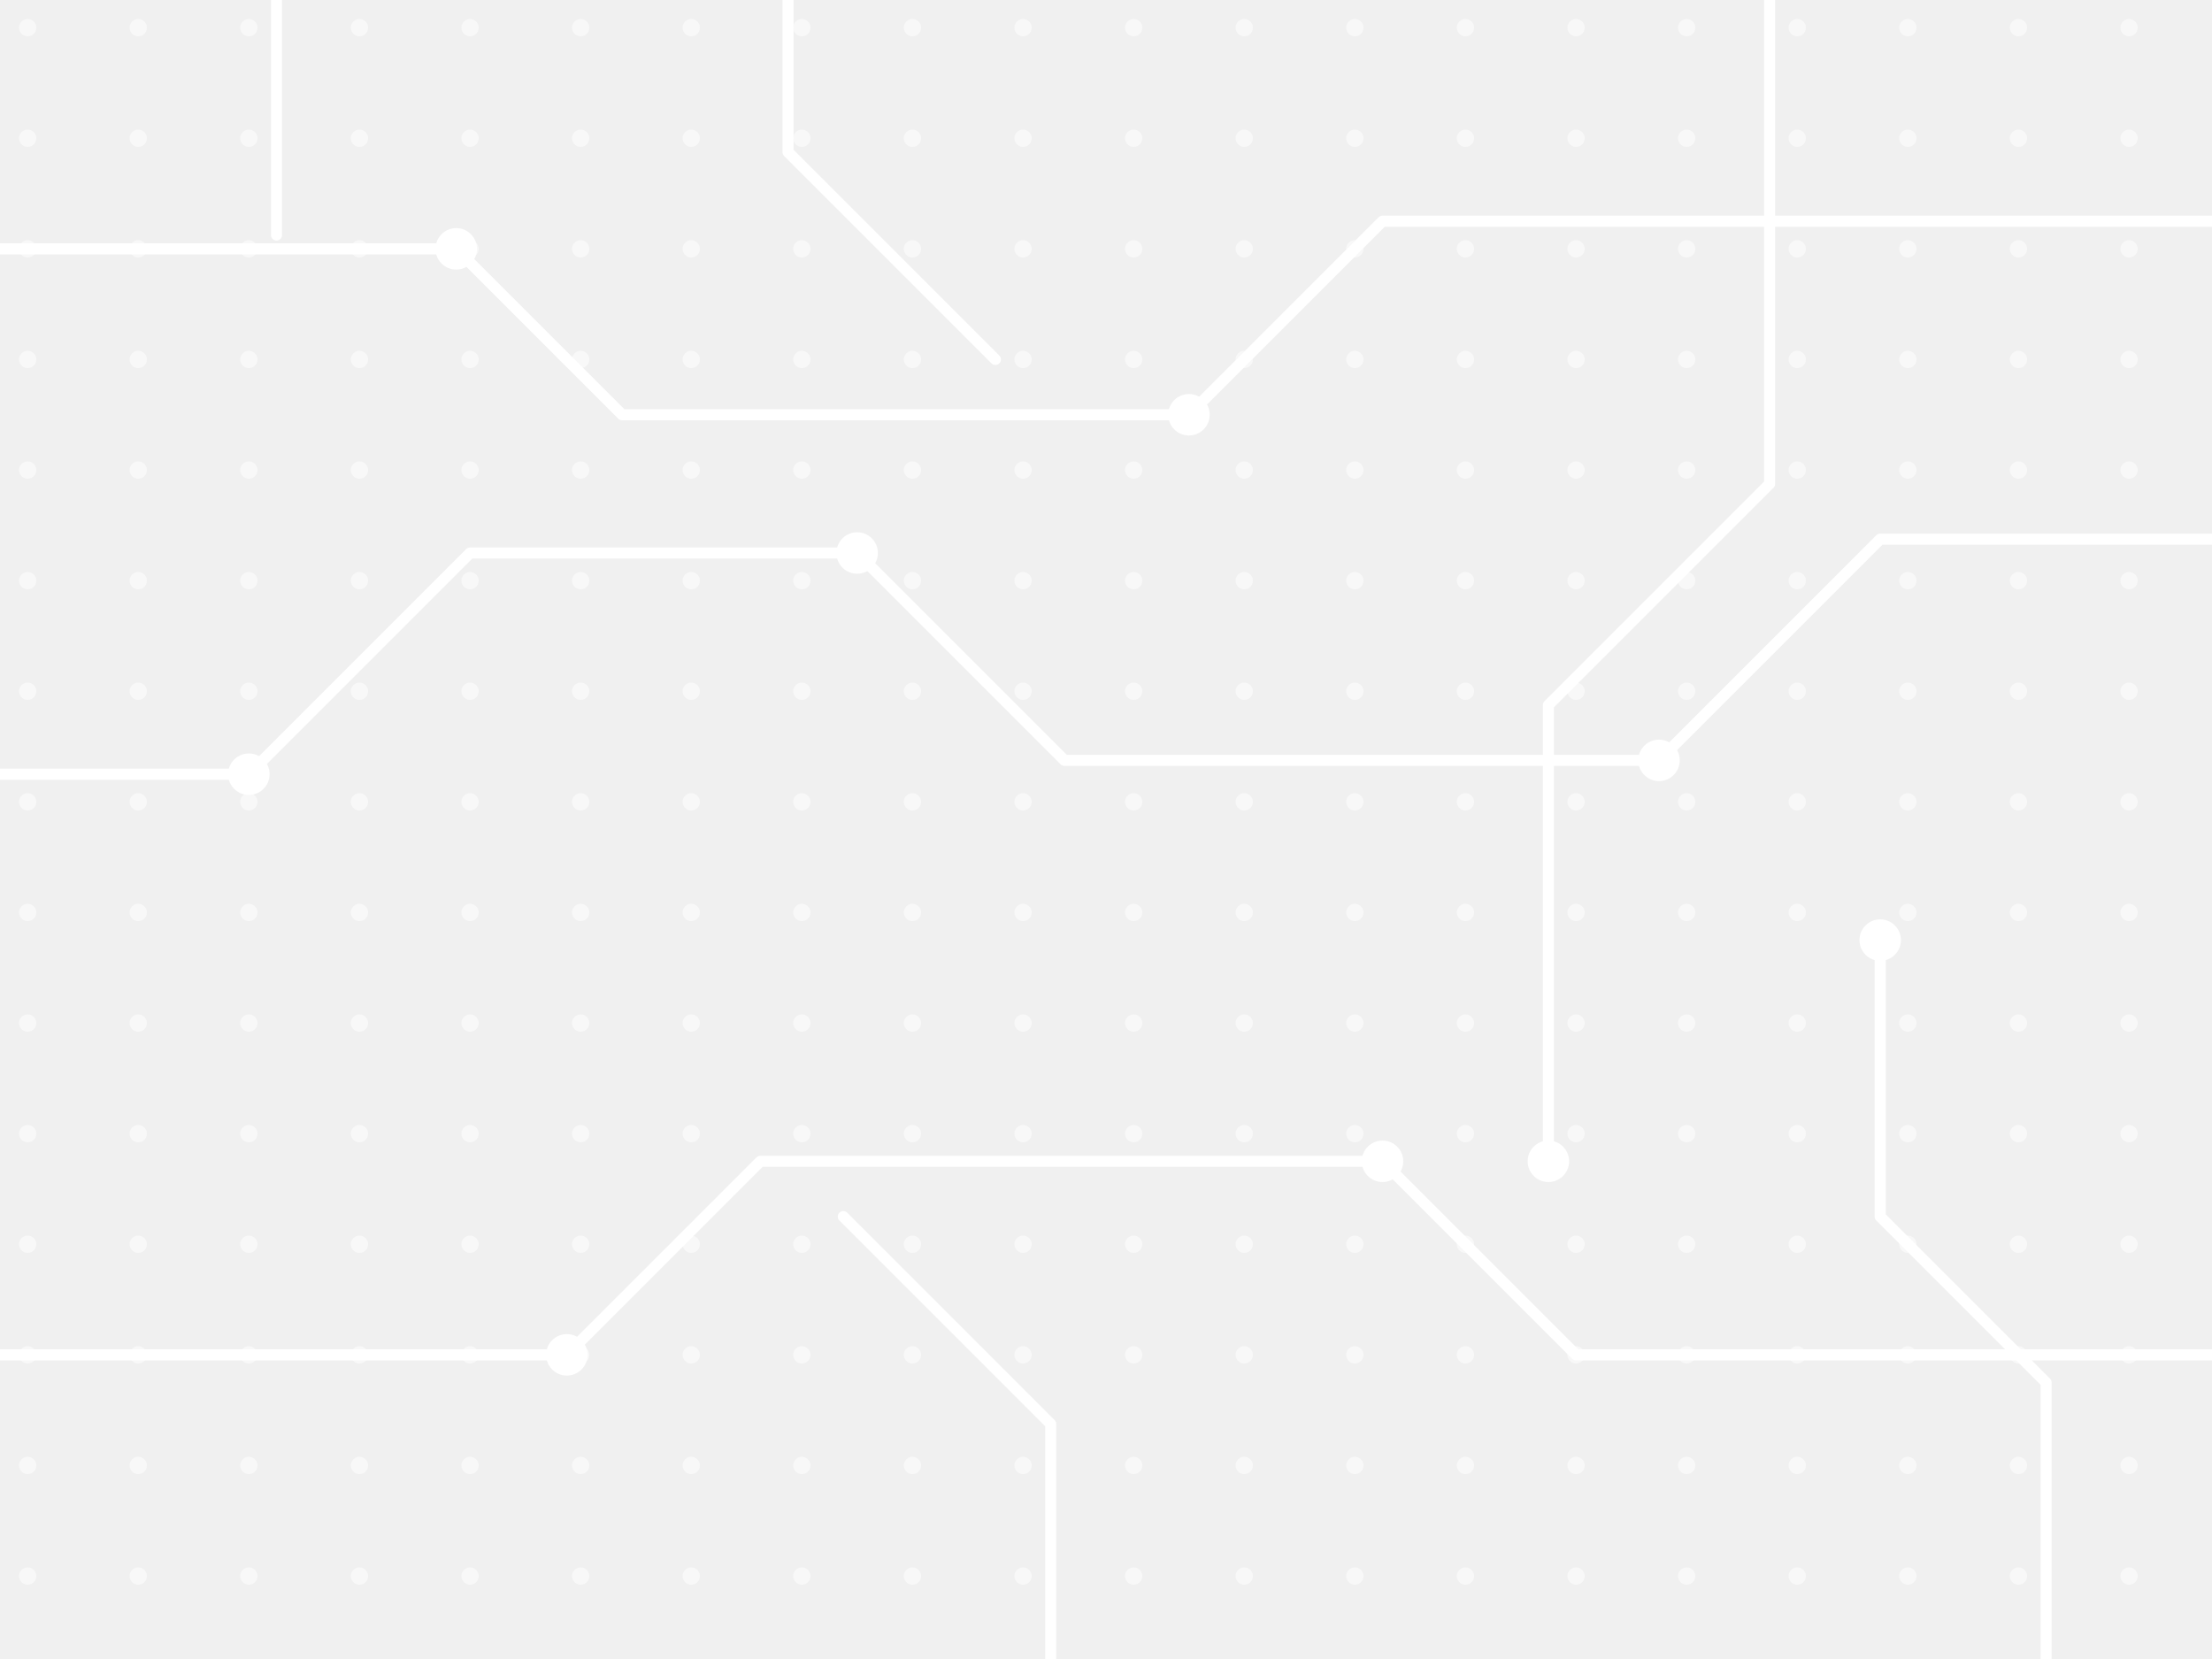
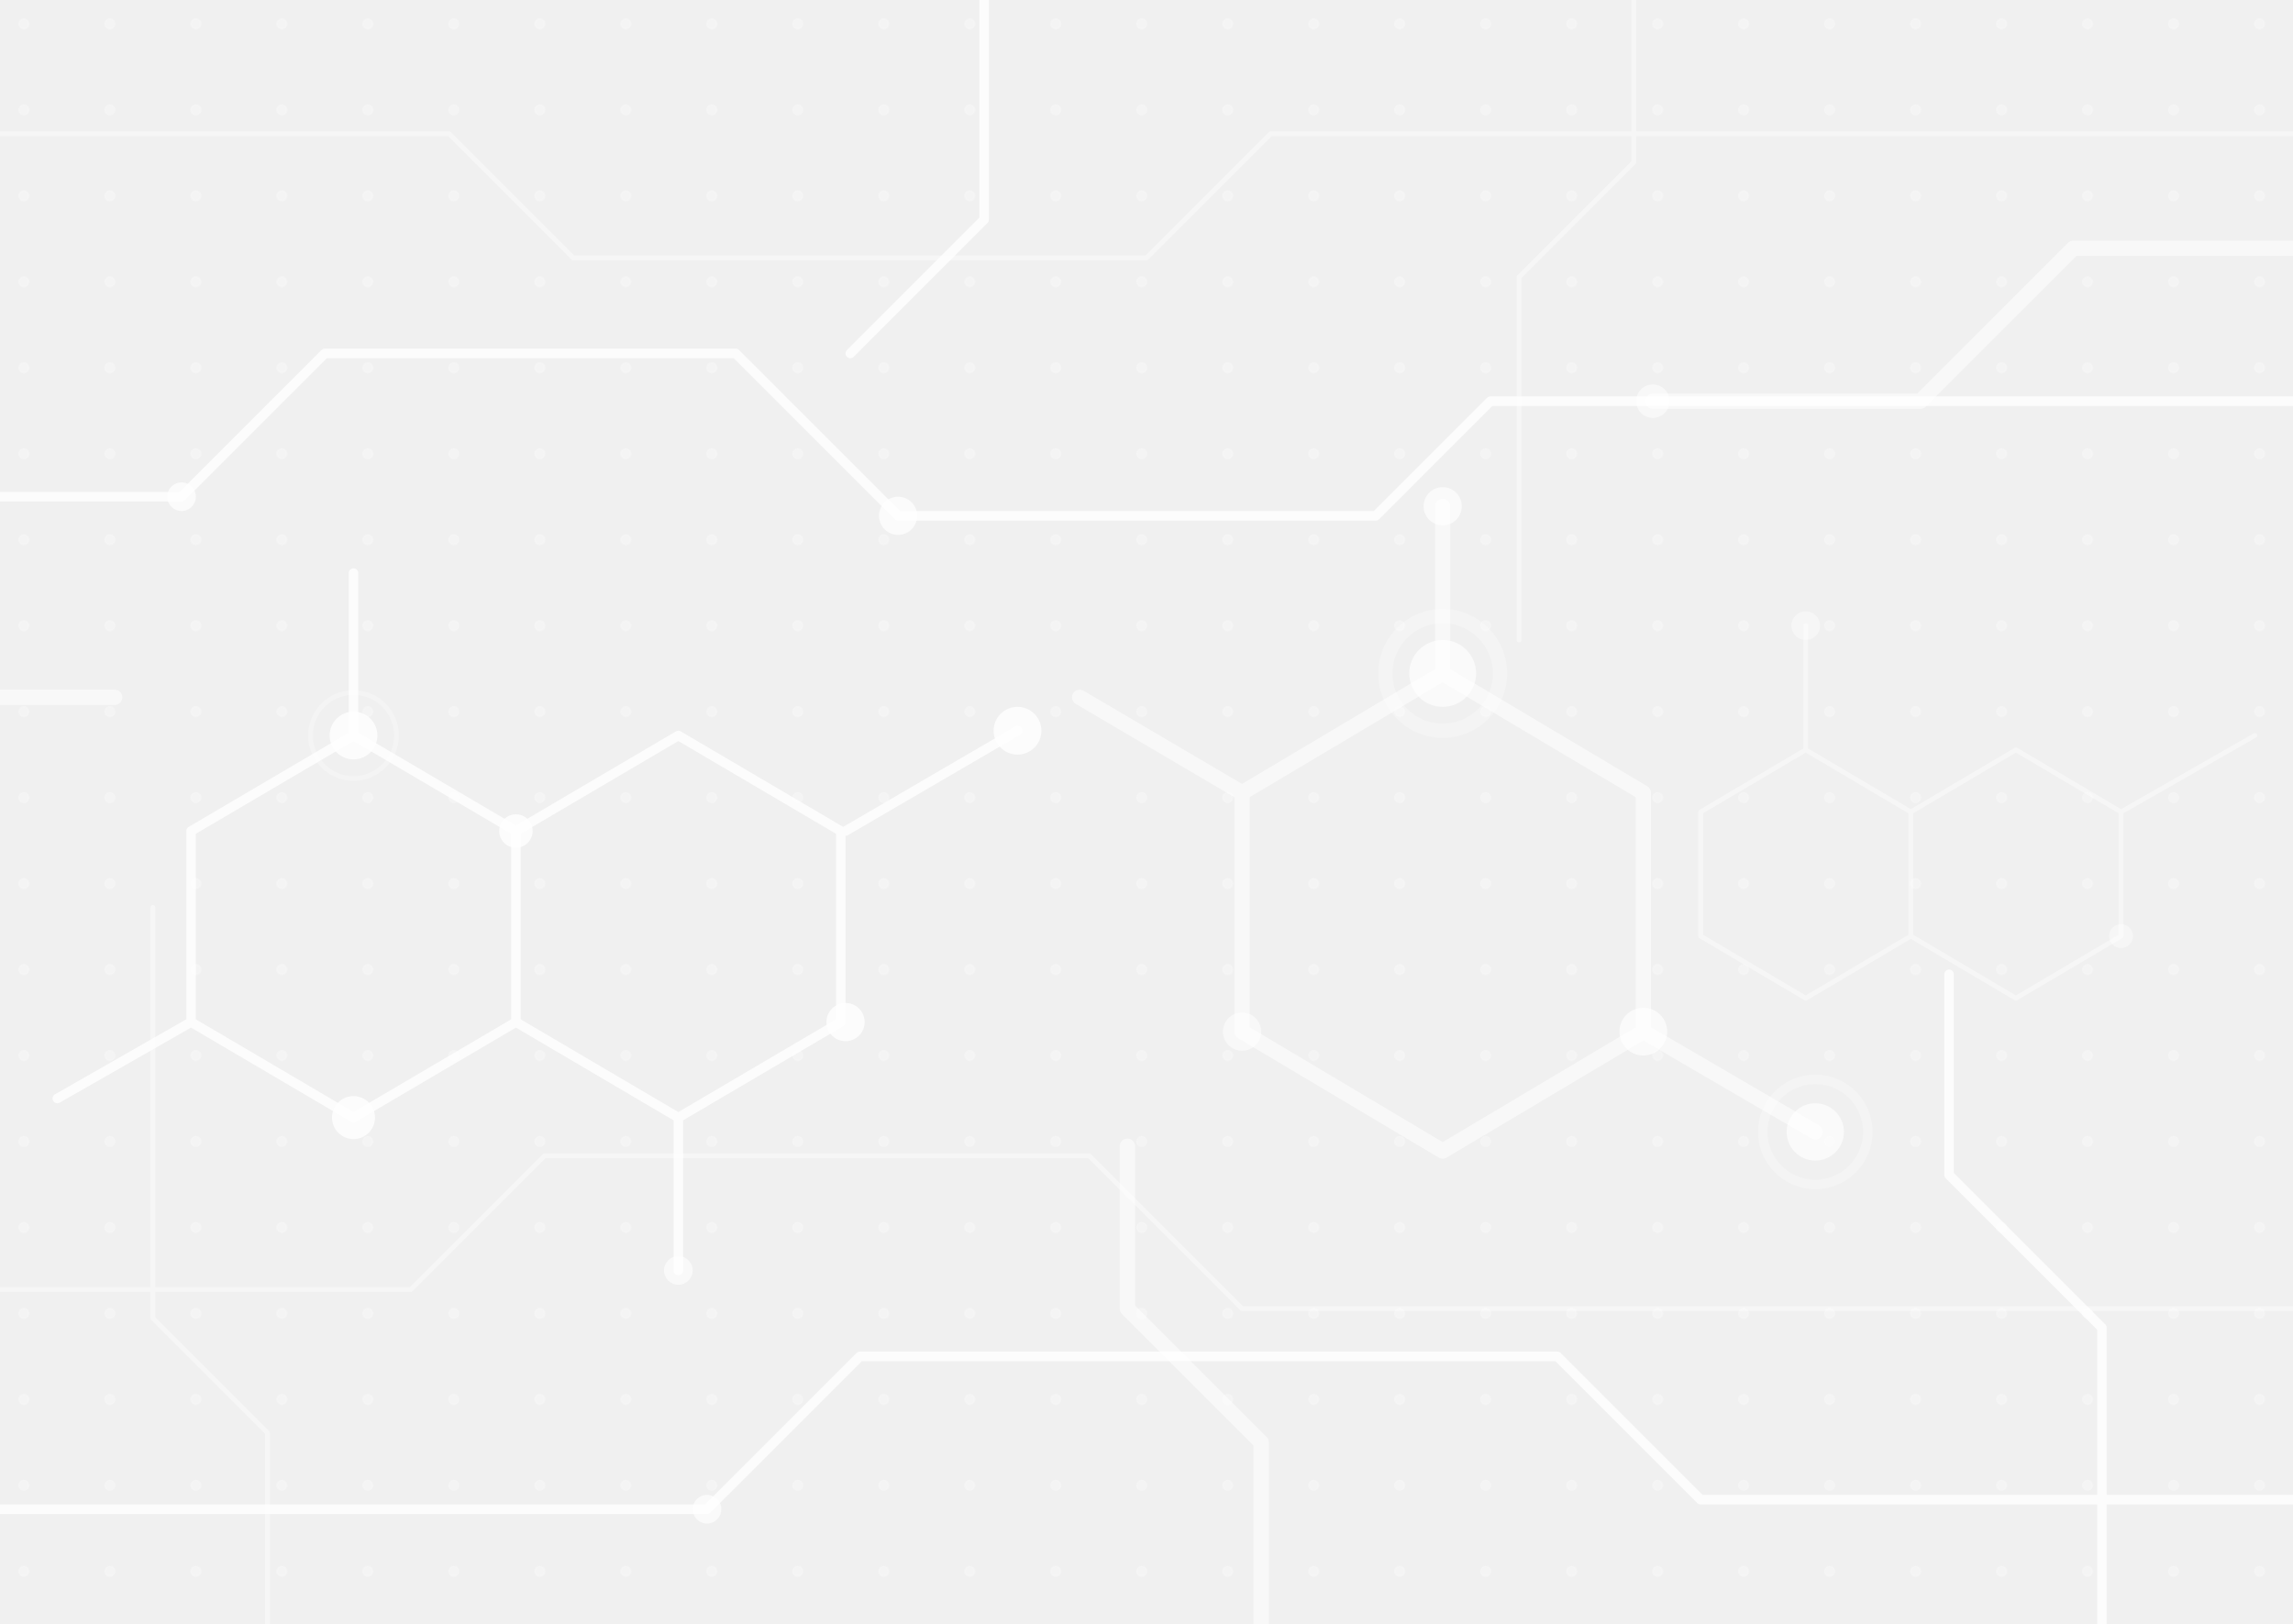
- <svg xmlns="http://www.w3.org/2000/svg" width="320" height="240" viewBox="0 0 320 240">
+ <svg xmlns="http://www.w3.org/2000/svg" width="480" height="340" viewBox="0 0 480 340">
  <defs>
-     <pattern id="dots" width="16" height="16" patternUnits="userSpaceOnUse">
-       <circle cx="4" cy="4" r="1.25" fill="white" opacity=".55" />
+     <pattern id="dots" width="18" height="18" patternUnits="userSpaceOnUse">
+       <circle cx="5" cy="5" r="1.15" fill="white" opacity=".3" />
    </pattern>
  </defs>
-   <rect width="320" height="240" fill="url(#dots)" />
-   <g fill="none" stroke="white" stroke-width="1.6" stroke-linecap="round" stroke-linejoin="round">
-     <path d="M0 36h66l24 24h82l28-28h120M0 112h36l32-32h56l30 30h86l32-32h48M0 196h82l28-28h90l28 28h92M40 0v34m74-34v22l30 30m112-52v70l-32 32v66m-72 72v-34l-30-30m174 64v-40l-24-24v-40" />
+   <rect width="480" height="340" fill="url(#dots)" />
+   <g fill="none" stroke="white" stroke-linecap="round" stroke-linejoin="round">
+     <g stroke-width="1" opacity=".4">
+       <path d="M0 28h94l26 26h120l26-26h214M0 270h86l28-28h114l32 32h220M342 0v34l-24 24v76M56 340v-40l-24-24v-86" />
+       <path d="m356 170 22-13 22 13v26l-22 13-22-13zm44 0 22-13 22 13v26l-22 13-22-13M378 157v-26m66 39 28-16" />
+     </g>
+     <g stroke-width="2" opacity=".8">
+       <path d="M0 104h38l30-30h86l34 34h100l24-24h168M0 316h148l32-32h146l30 30h124M206 0v46l-28 28M440 340v-62l-32-32v-42" />
+       <path d="m40 174 34-20 34 20v40l-34 20-34-20zm68 0 34-20 34 20v40l-34 20-34-20M74 154v-34m68 114v32m35-92 36-21m-173 61-28 16" />
+     </g>
+     <g stroke-width="3.2" opacity=".55">
+       <path d="M480 52h-46l-32 32h-56M0 146h24M264 340v-38l-28-28v-34" />
+       <path d="m260 166 42-25 42 25v50l-42 25-42-25zm42-25v-35m42 110 36 21m-120-71-34-20" />
+     </g>
  </g>
  <g fill="white">
-     <circle cx="66" cy="36" r="3" />
-     <circle cx="172" cy="60" r="3" />
-     <circle cx="36" cy="112" r="3" />
-     <circle cx="124" cy="80" r="3" />
-     <circle cx="240" cy="110" r="3" />
-     <circle cx="82" cy="196" r="3" />
-     <circle cx="200" cy="168" r="3" />
-     <circle cx="224" cy="168" r="3" />
-     <circle cx="272" cy="136" r="3" />
+     <circle cx="38" cy="104" r="3" opacity=".7" />
+     <circle cx="188" cy="108" r="4" opacity=".7" />
+     <circle cx="346" cy="84" r="3.5" opacity=".55" />
+     <circle cx="148" cy="316" r="3" opacity=".65" />
+     <circle cx="74" cy="154" r="5" opacity=".8" />
+     <circle cx="108" cy="174" r="3.5" opacity=".8" />
+     <circle cx="74" cy="234" r="4.5" opacity=".8" />
+     <circle cx="177" cy="214" r="4" opacity=".8" />
+     <circle cx="213" cy="153" r="5" opacity=".8" />
+     <circle cx="142" cy="266" r="3" opacity=".6" />
+     <circle cx="302" cy="141" r="7" opacity=".65" />
+     <circle cx="344" cy="216" r="5" opacity=".65" />
+     <circle cx="260" cy="216" r="4" opacity=".55" />
+     <circle cx="380" cy="237" r="6" opacity=".65" />
+     <circle cx="302" cy="106" r="4" opacity=".65" />
+     <circle cx="378" cy="131" r="3" opacity=".4" />
+     <circle cx="444" cy="196" r="2.5" opacity=".4" />
+   </g>
+   <g fill="none" stroke="white" opacity=".25">
+     <circle cx="302" cy="141" r="12" stroke-width="3" />
+     <circle cx="74" cy="154" r="9" />
+     <circle cx="380" cy="237" r="11" stroke-width="2" />
  </g>
</svg>
